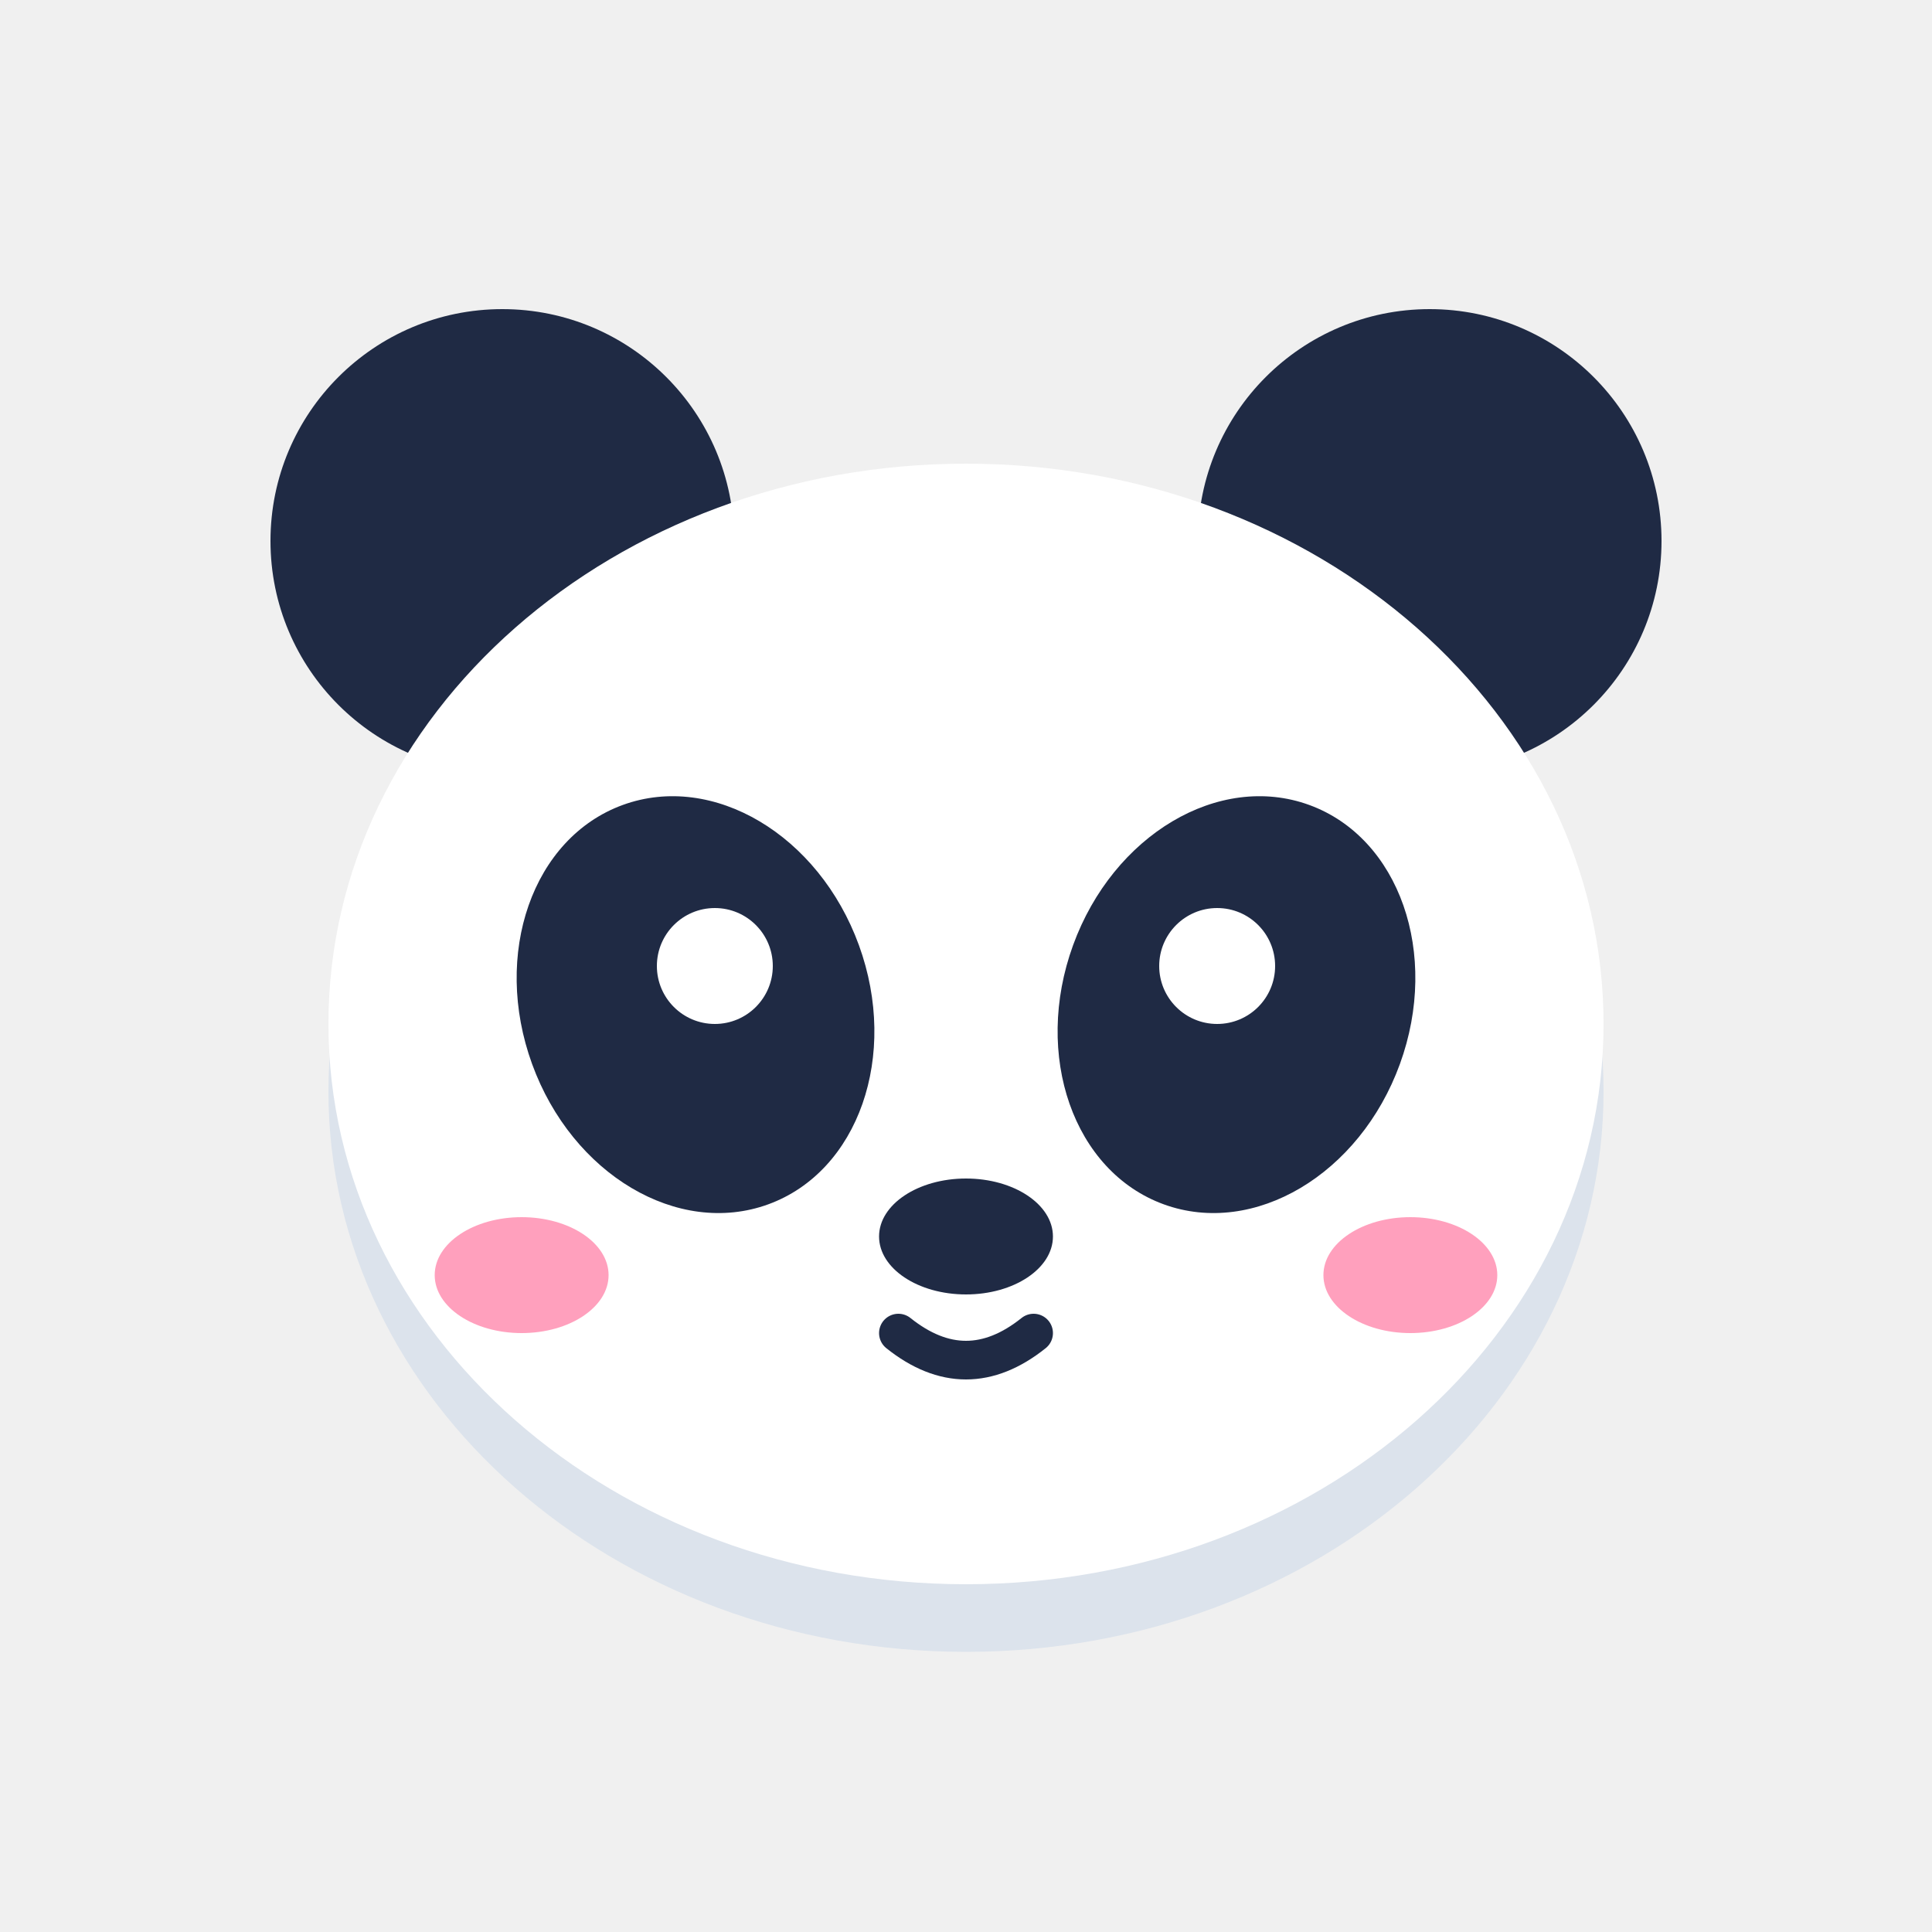
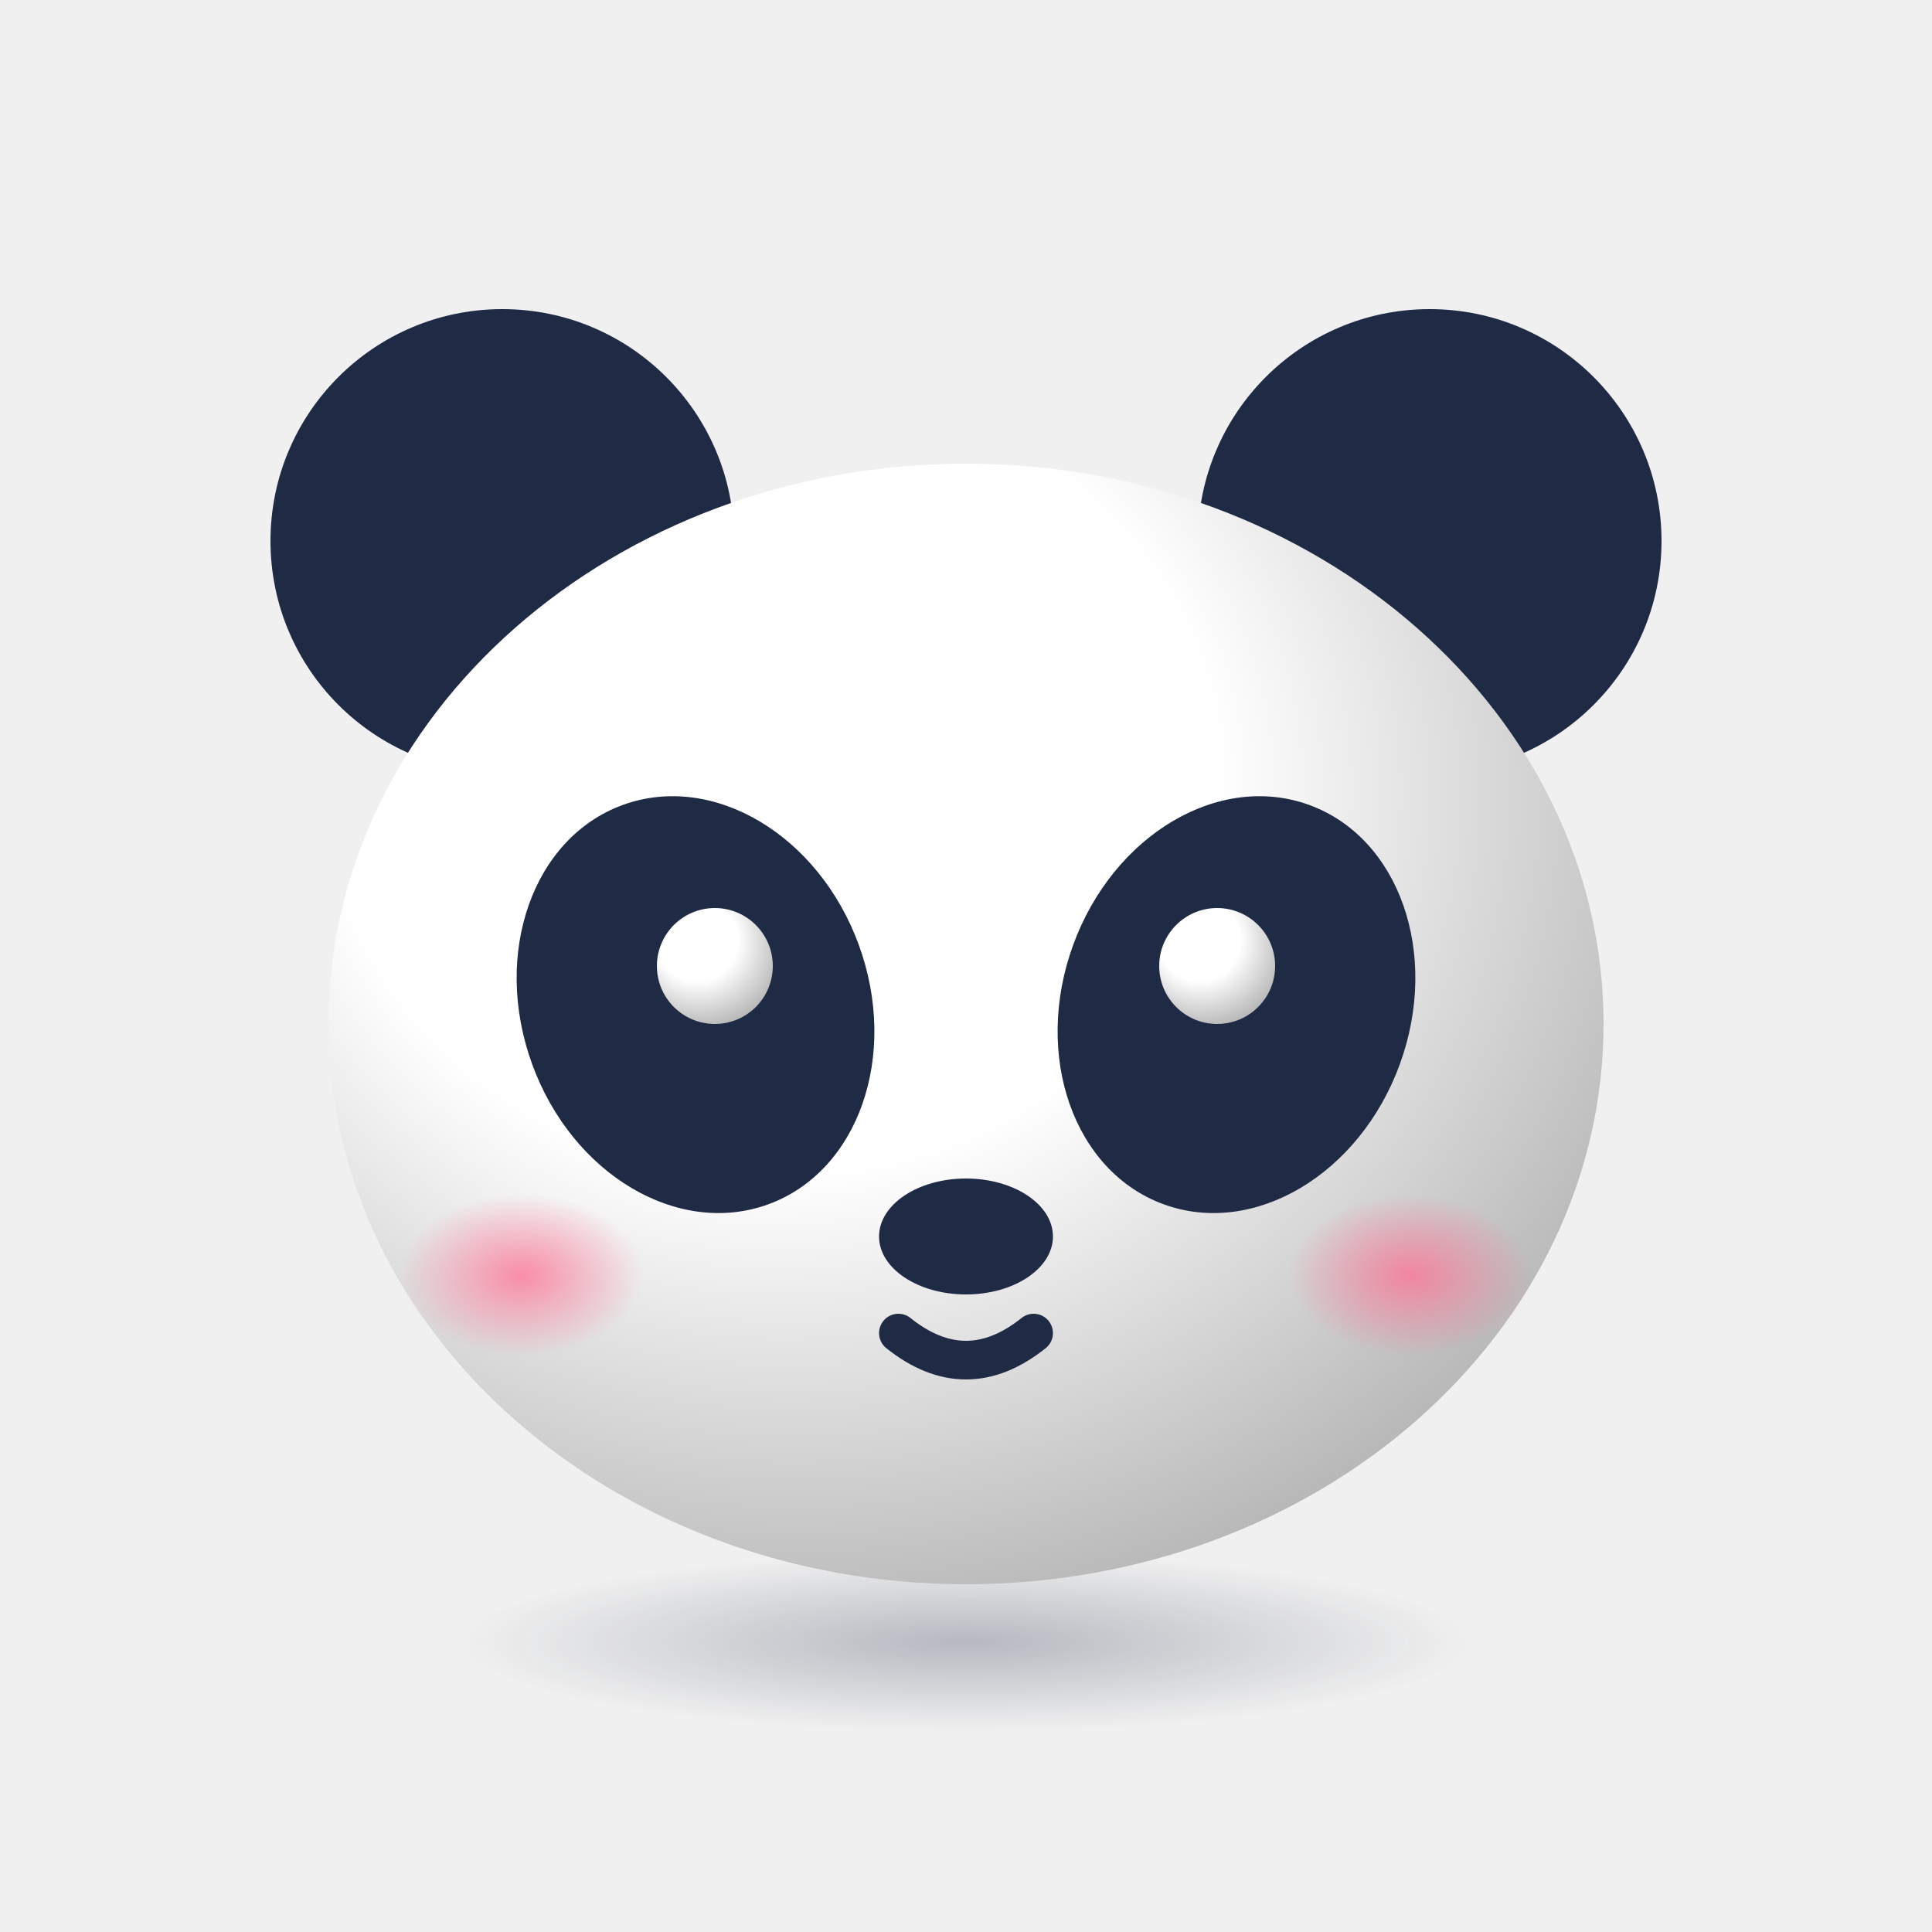
<svg xmlns="http://www.w3.org/2000/svg" width="200" height="200" viewBox="0 0 200 200">
+   <defs>
+     <radialGradient id="rFFFFFF" cx="0.38" cy="0.32" r="0.78" fx="0.32" fy="0.25">
+       <stop offset="0" stop-color="#FFFFFF" />
+       <stop offset="0.45" stop-color="#FFFFFF" />
+       <stop offset="1" stop-color="#ADADAD" />
+     </radialGradient>
+     <radialGradient id="chk" cx="0.5" cy="0.5" r="0.5">
+       <stop offset="0" stop-color="#FF6F91" stop-opacity="0.75" />
+       <stop offset="1" stop-color="#FF6F91" stop-opacity="0" />
+     </radialGradient>
+     <radialGradient id="gnd" cx="0.5" cy="0.5" r="0.5">
+       <stop offset="0" stop-color="#1F2A44" stop-opacity="0.28" />
+       <stop offset="1" stop-color="#1F2A44" stop-opacity="0" />
+     </radialGradient>
+   </defs>
  <circle cx="52" cy="56" r="24" fill="#1F2A44" />
  <circle cx="148" cy="56" r="24" fill="#1F2A44" />
-   <ellipse cx="100" cy="113" rx="66" ry="58" fill="#DCE3EC" />
-   <ellipse cx="100" cy="106" rx="66" ry="58" fill="#FFFFFF" />
+   <ellipse cx="100" cy="170" rx="52.8" ry="9.28" fill="url(#gnd)" />
+   <ellipse cx="100" cy="106" rx="66" ry="58" fill="url(#rFFFFFF)" />
+   <ellipse cx="72.28" cy="77.0" rx="17.16" ry="8.7" fill="#FFFFFF" opacity="0.45" transform="rotate(-28 72.28 77.0)" />
+   <ellipse cx="69.706" cy="76.13" rx="7.722" ry="3.48" fill="#FFFFFF" opacity="0.55" transform="rotate(-28 72.28 77.0)" />
  <ellipse cx="72" cy="104" rx="18" ry="22" fill="#1F2A44" transform="rotate(-20 72 104)" />
  <ellipse cx="128" cy="104" rx="18" ry="22" fill="#1F2A44" transform="rotate(20 128 104)" />
-   <circle cx="74" cy="100" r="6" fill="#FFFFFF" />
-   <circle cx="126" cy="100" r="6" fill="#FFFFFF" />
+   <circle cx="74" cy="100" r="6" fill="url(#rFFFFFF)" />
+   <circle cx="126" cy="100" r="6" fill="url(#rFFFFFF)" />
  <ellipse cx="100" cy="128" rx="9" ry="6" fill="#1F2A44" />
  <path d="M93 138 Q100 143.6 107 138" fill="none" stroke="#1F2A44" stroke-width="4" stroke-linecap="round" stroke-linejoin="round" />
-   <ellipse cx="54" cy="132" rx="9" ry="6" fill="#FF8FB1" opacity="0.85" />
-   <ellipse cx="146" cy="132" rx="9" ry="6" fill="#FF8FB1" opacity="0.85" />
+   <ellipse cx="54" cy="132" rx="12.6" ry="8.4" fill="url(#chk)" />
+   <ellipse cx="146" cy="132" rx="12.6" ry="8.4" fill="url(#chk)" />
</svg>
